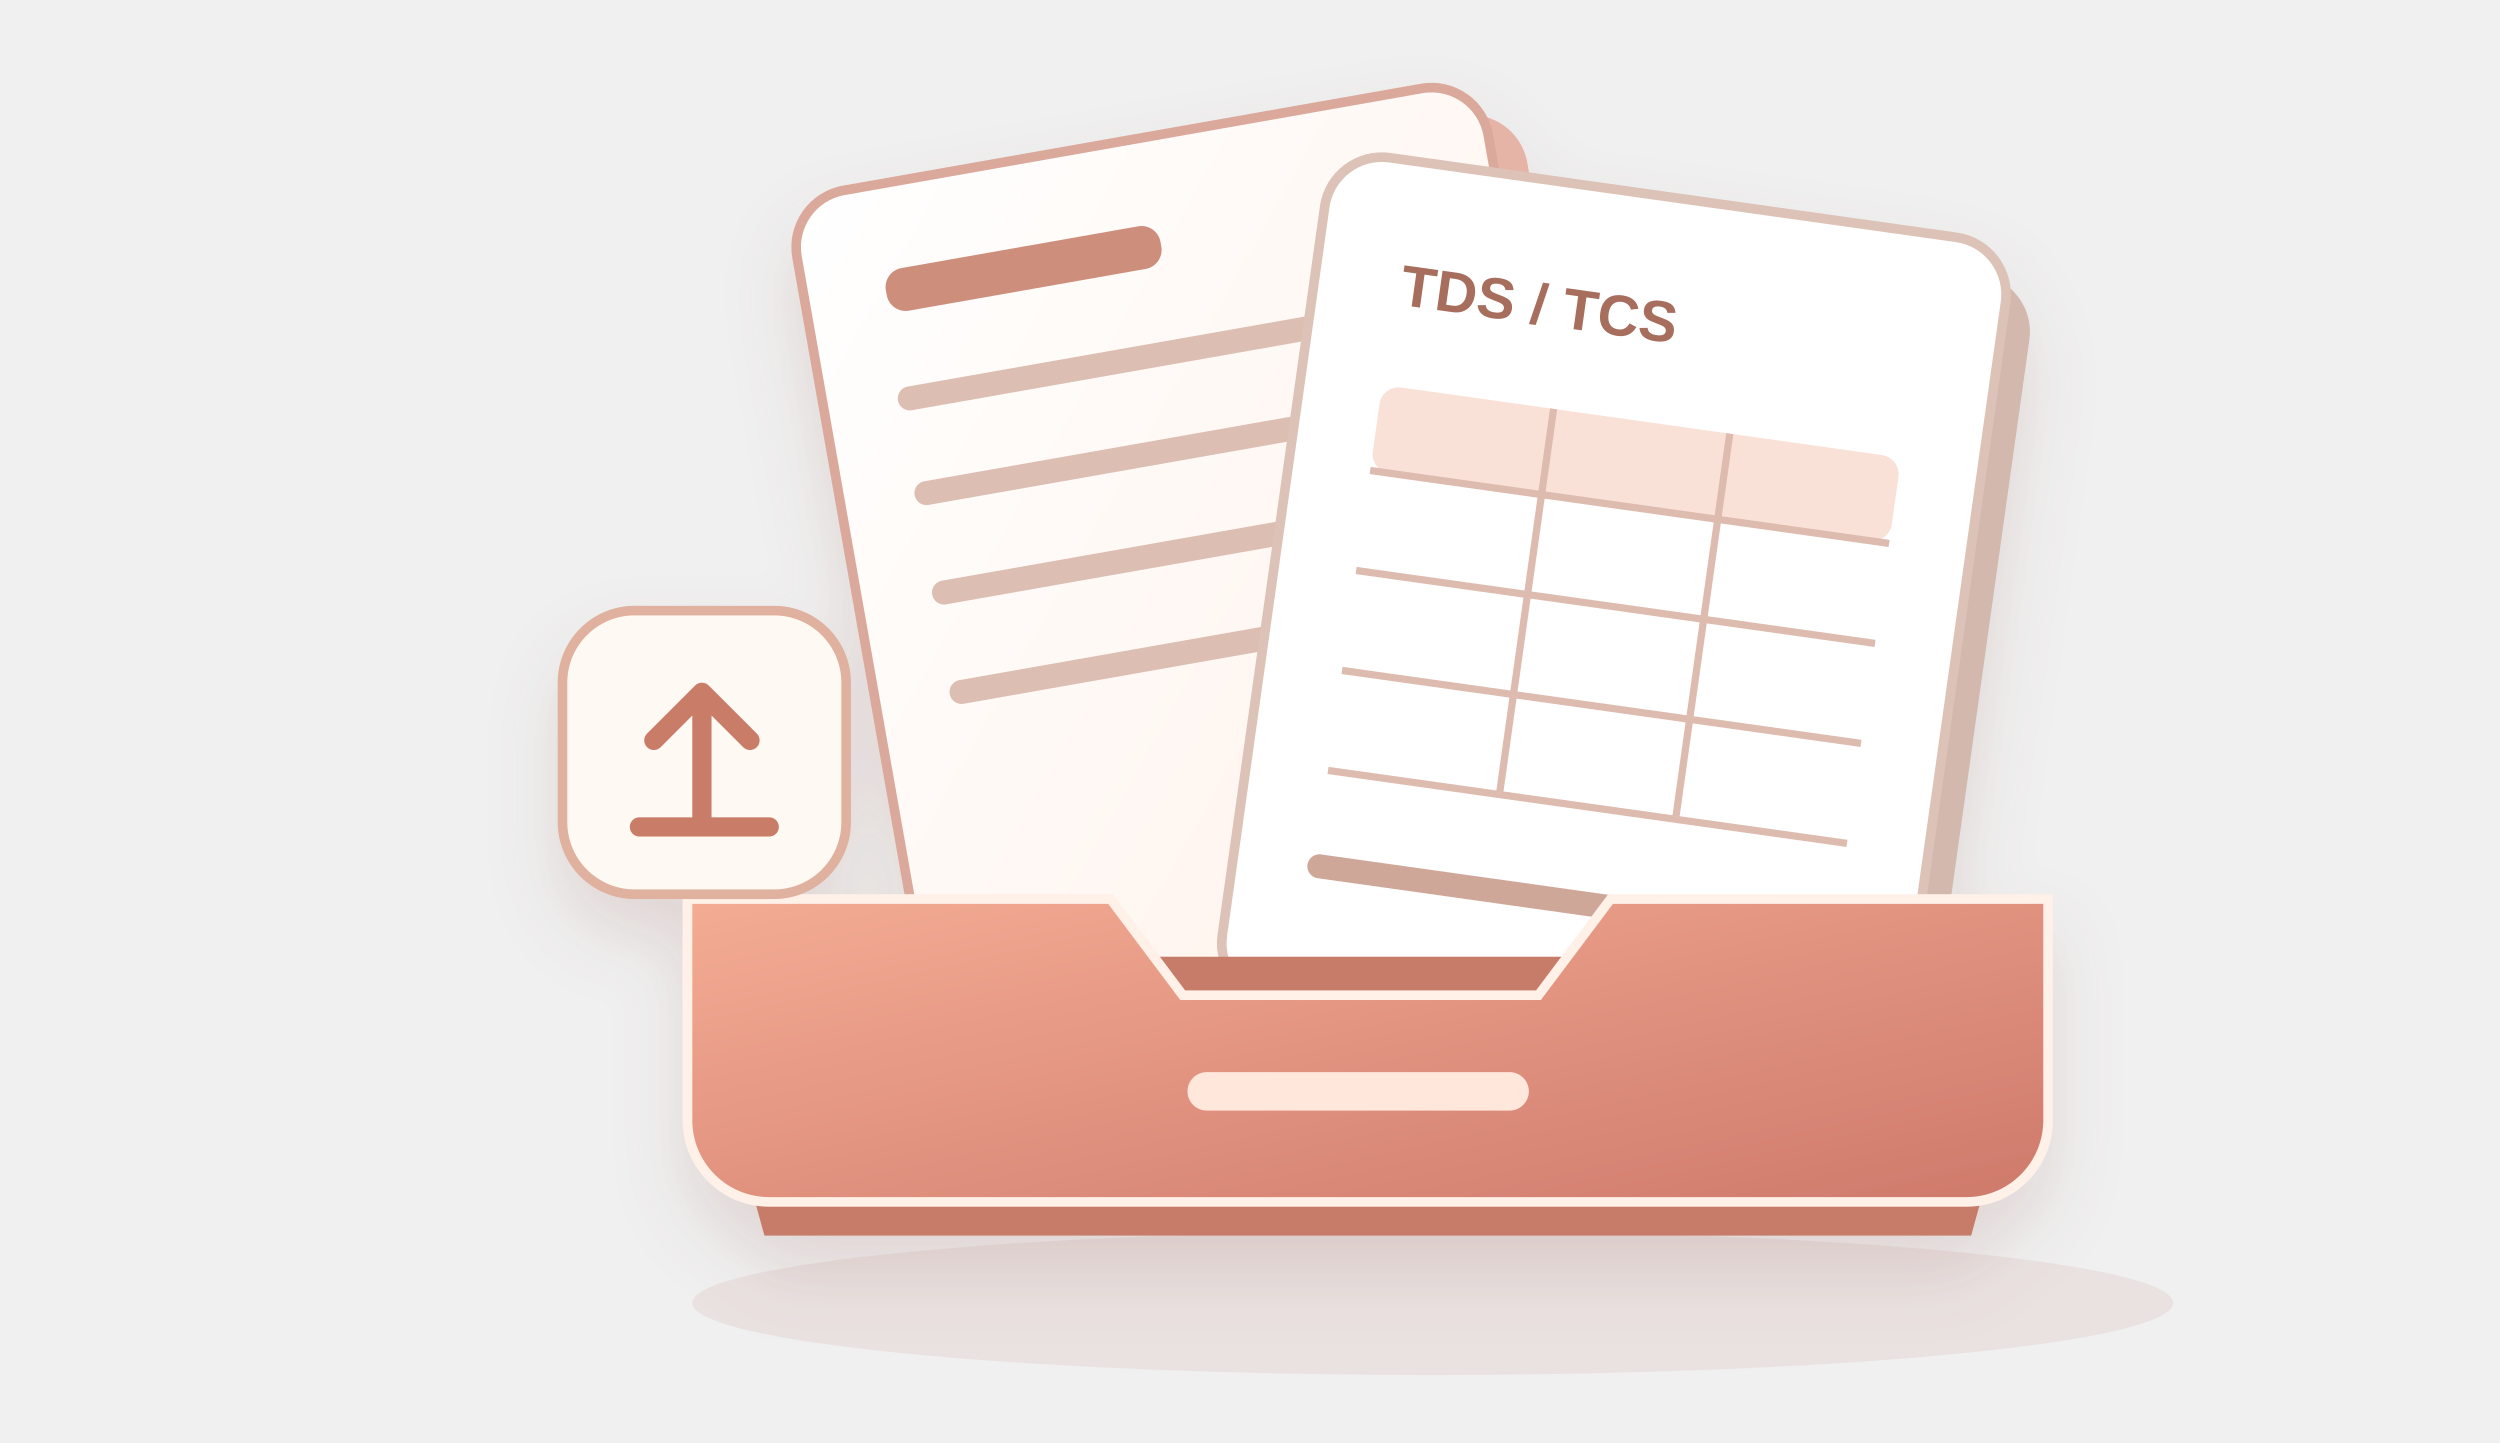
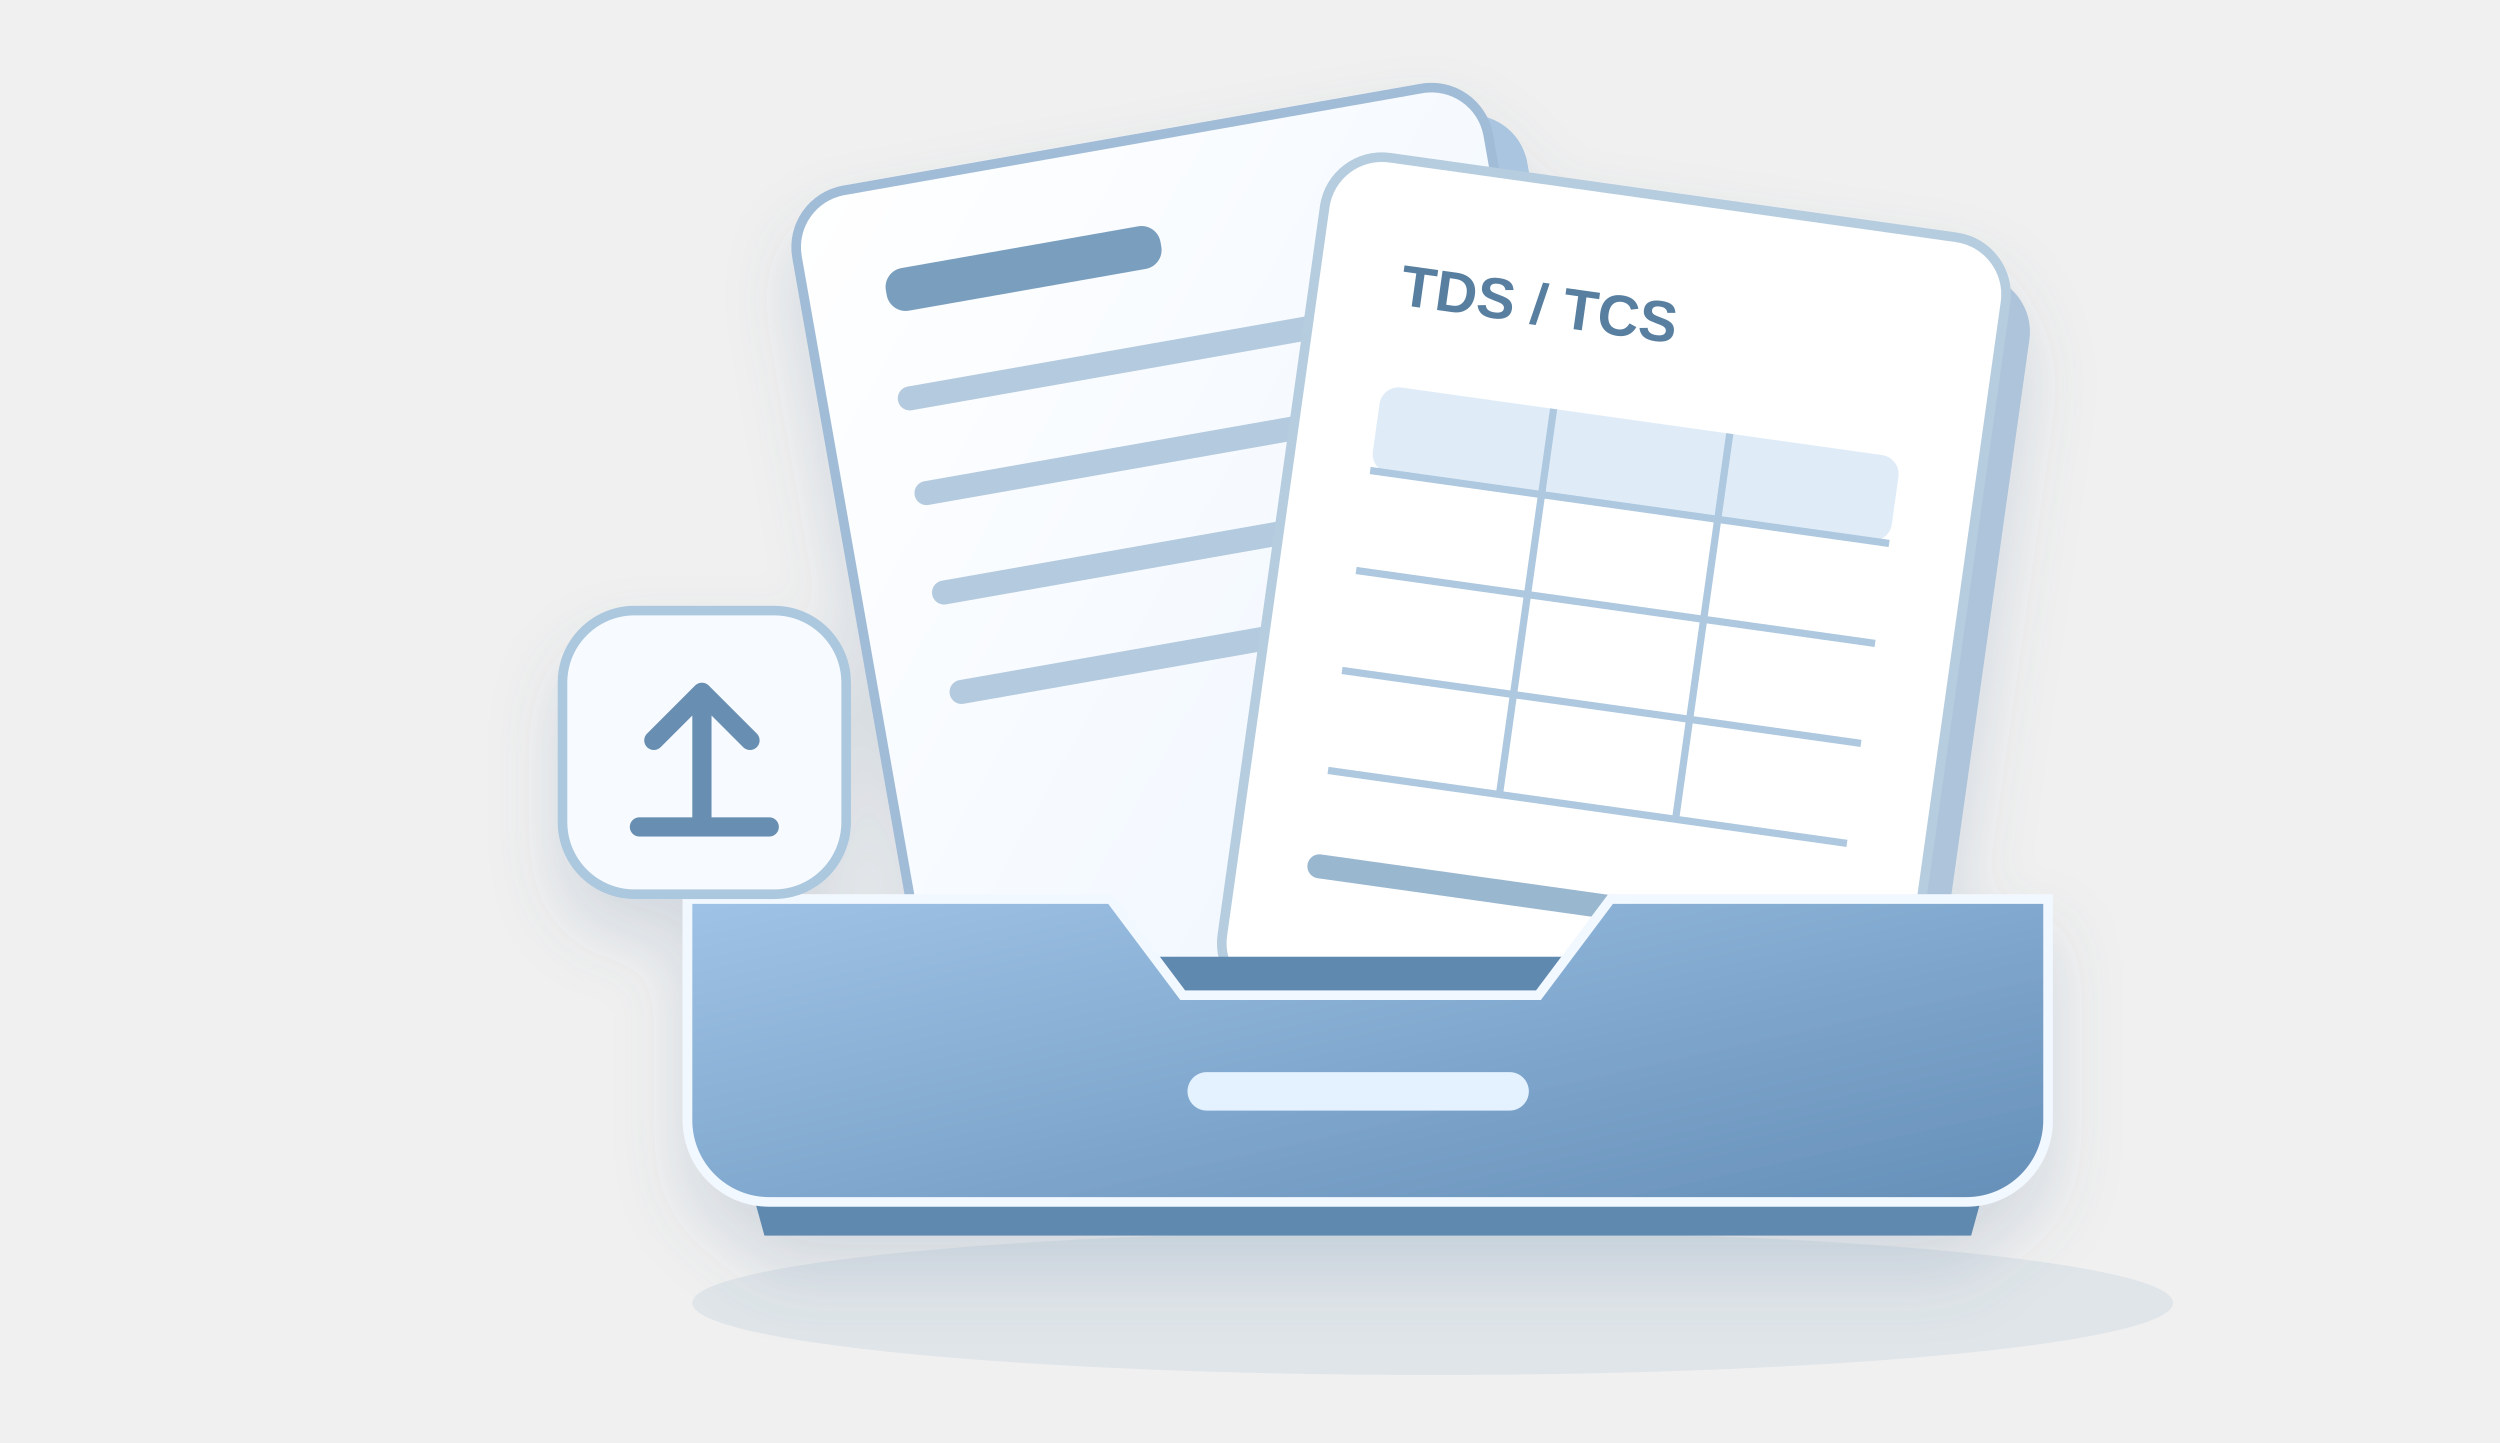
<svg xmlns="http://www.w3.org/2000/svg" viewBox="0 0 520 300" fill="none">
  <defs>
    <filter id="depth" x="-40%" y="-40%" width="180%" height="190%">
-       <feDropShadow dx="0" dy="8" stdDeviation="7" flood-color="#9B665B" flood-opacity=".18" />
+       <feDropShadow dx="0" dy="8" stdDeviation="7" flood-color="#567798" flood-opacity=".18" />
    </filter>
    <linearGradient id="paper" x2="1" y2="1">
      <stop stop-color="white" />
-       <stop offset="1" stop-color="#FFF1E9" />
+       <stop offset="1" stop-color="#EDF5FF" />
    </linearGradient>
    <linearGradient id="tray" x2="1" y2="1">
-       <stop stop-color="#F4AC94" />
-       <stop offset="1" stop-color="#CE796B" />
+       <stop stop-color="#9FC3E6" />
+       <stop offset="1" stop-color="#658FB8" />
    </linearGradient>
  </defs>
-   <ellipse cx="298" cy="271" rx="154" ry="15" fill="#BE8D81" opacity=".14" />
+   <ellipse cx="298" cy="271" rx="154" ry="15" fill="#7E9FBE" opacity=".14" />
  <g filter="url(#depth)">
    <g transform="translate(180 28) rotate(-10 70 100)">
-       <rect x="7" y="7" width="146" height="180" rx="12" fill="#E5B4A6" />
-       <rect width="146" height="180" rx="12" fill="url(#paper)" stroke="#DBA99B" stroke-width="2" />
-       <rect x="17" y="18" width="58" height="9" rx="4" fill="#CE8E7C" />
-       <path d="M18 45h107M18 65h83M18 86h98M18 107h90" stroke="#DCBEB3" stroke-width="5" stroke-linecap="round" />
+       <rect x="7" y="7" width="146" height="180" rx="12" fill="#A9C5DF" />
+       <rect width="146" height="180" rx="12" fill="url(#paper)" stroke="#A1BCD7" stroke-width="2" />
+       <rect x="17" y="18" width="58" height="9" rx="4" fill="#7A9EBD" />
+       <path d="M18 45h107M18 65h83M18 86h98M18 107h90" stroke="#B4CADE" stroke-width="5" stroke-linecap="round" />
    </g>
    <g transform="translate(264 40) rotate(8 70 90)">
-       <rect x="6" y="7" width="143" height="177" rx="12" fill="#D3B8AD" />
-       <rect width="143" height="177" rx="12" fill="white" stroke="#DDC2B7" stroke-width="2" />
-       <text x="18" y="30" font-family="Arial,sans-serif" font-size="12" fill="#A76D5D" font-weight="700">TDS / TCS</text>
-       <rect x="17" y="47" width="109" height="18" rx="4" fill="#F9E1D7" />
-       <path d="M17 65h109M17 86h109M17 107h109M17 128h109M53 47v81M90 47v81" stroke="#DDBBAF" stroke-width="1.5" />
-       <path d="M18 148h73" stroke="#CFA798" stroke-width="5" stroke-linecap="round" />
+       <rect x="6" y="7" width="143" height="177" rx="12" fill="#ADC4DA" />
+       <rect width="143" height="177" rx="12" fill="white" stroke="#B6CDDF" stroke-width="2" />
+       <text x="18" y="30" font-family="Arial,sans-serif" font-size="12" fill="#587F9F" font-weight="700">TDS / TCS</text>
+       <rect x="17" y="47" width="109" height="18" rx="4" fill="#DFECF8" />
+       <path d="M17 65h109M17 86h109M17 107h109M17 128h109M53 47v81M90 47v81" stroke="#ADC8DF" stroke-width="1.5" />
+       <path d="M18 148h73" stroke="#9AB7D0" stroke-width="5" stroke-linecap="round" />
    </g>
-     <path d="M143 199h283l-16 58H159Z" fill="#C77B69" />
-     <path d="M143 187h88l15 20h74l15-20h91v46a17 17 0 0 1-17 17H160a17 17 0 0 1-17-17Z" fill="url(#tray)" stroke="#FFF0E8" stroke-width="2" />
-     <rect x="247" y="223" width="71" height="8" rx="4" fill="#FFE7DC" />
+     <path d="M143 199h283l-16 58H159Z" fill="#5F89AF" />
+     <path d="M143 187h88l15 20h74l15-20h91v46a17 17 0 0 1-17 17H160a17 17 0 0 1-17-17Z" fill="url(#tray)" stroke="#F2F8FF" stroke-width="2" />
+     <rect x="247" y="223" width="71" height="8" rx="4" fill="#E4F2FF" />
    <g transform="translate(117 127)">
-       <rect width="59" height="59" rx="15" fill="#FFF9F3" stroke="#DFB19E" stroke-width="2" />
-       <path d="M29 43V17m-10 10 10-10 10 10M16 45h27" stroke="#C97B67" stroke-width="4" stroke-linecap="round" stroke-linejoin="round" />
+       <rect width="59" height="59" rx="15" fill="#F7FBFF" stroke="#ACC8DE" stroke-width="2" />
+       <path d="M29 43V17m-10 10 10-10 10 10M16 45h27" stroke="#678EB1" stroke-width="4" stroke-linecap="round" stroke-linejoin="round" />
    </g>
  </g>
</svg>
